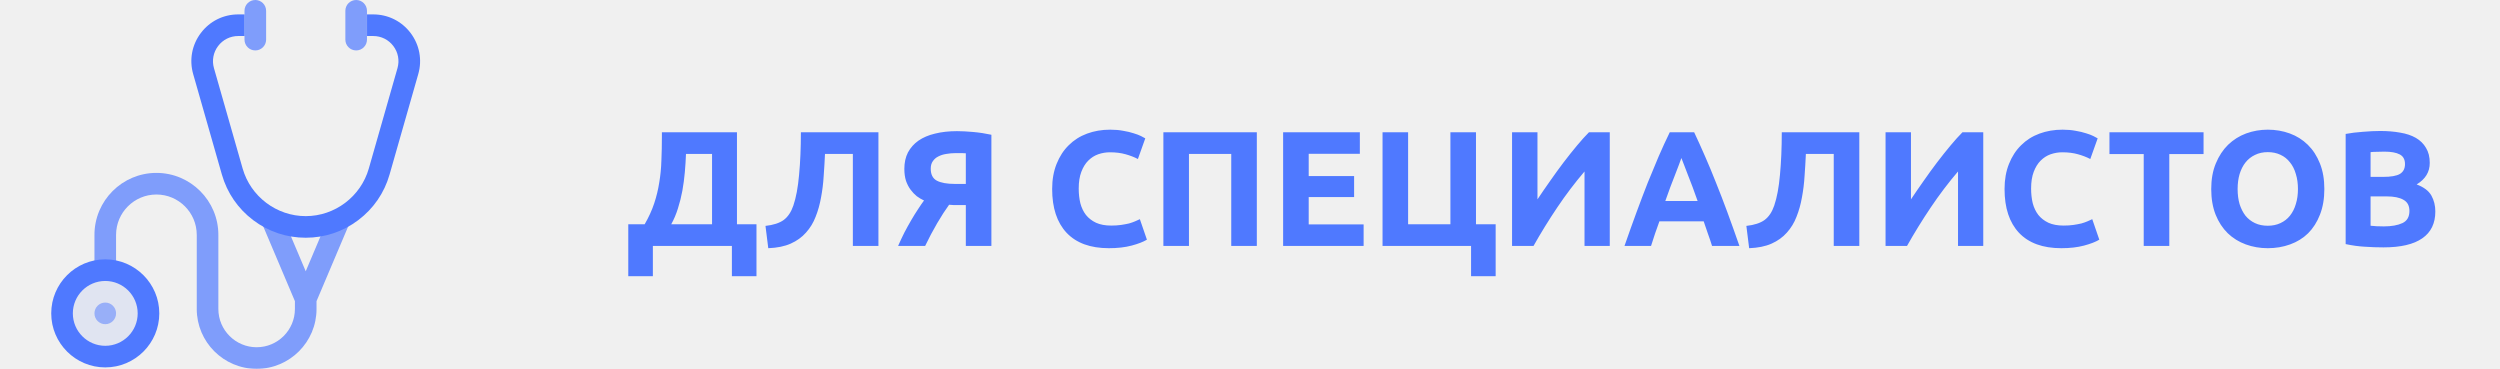
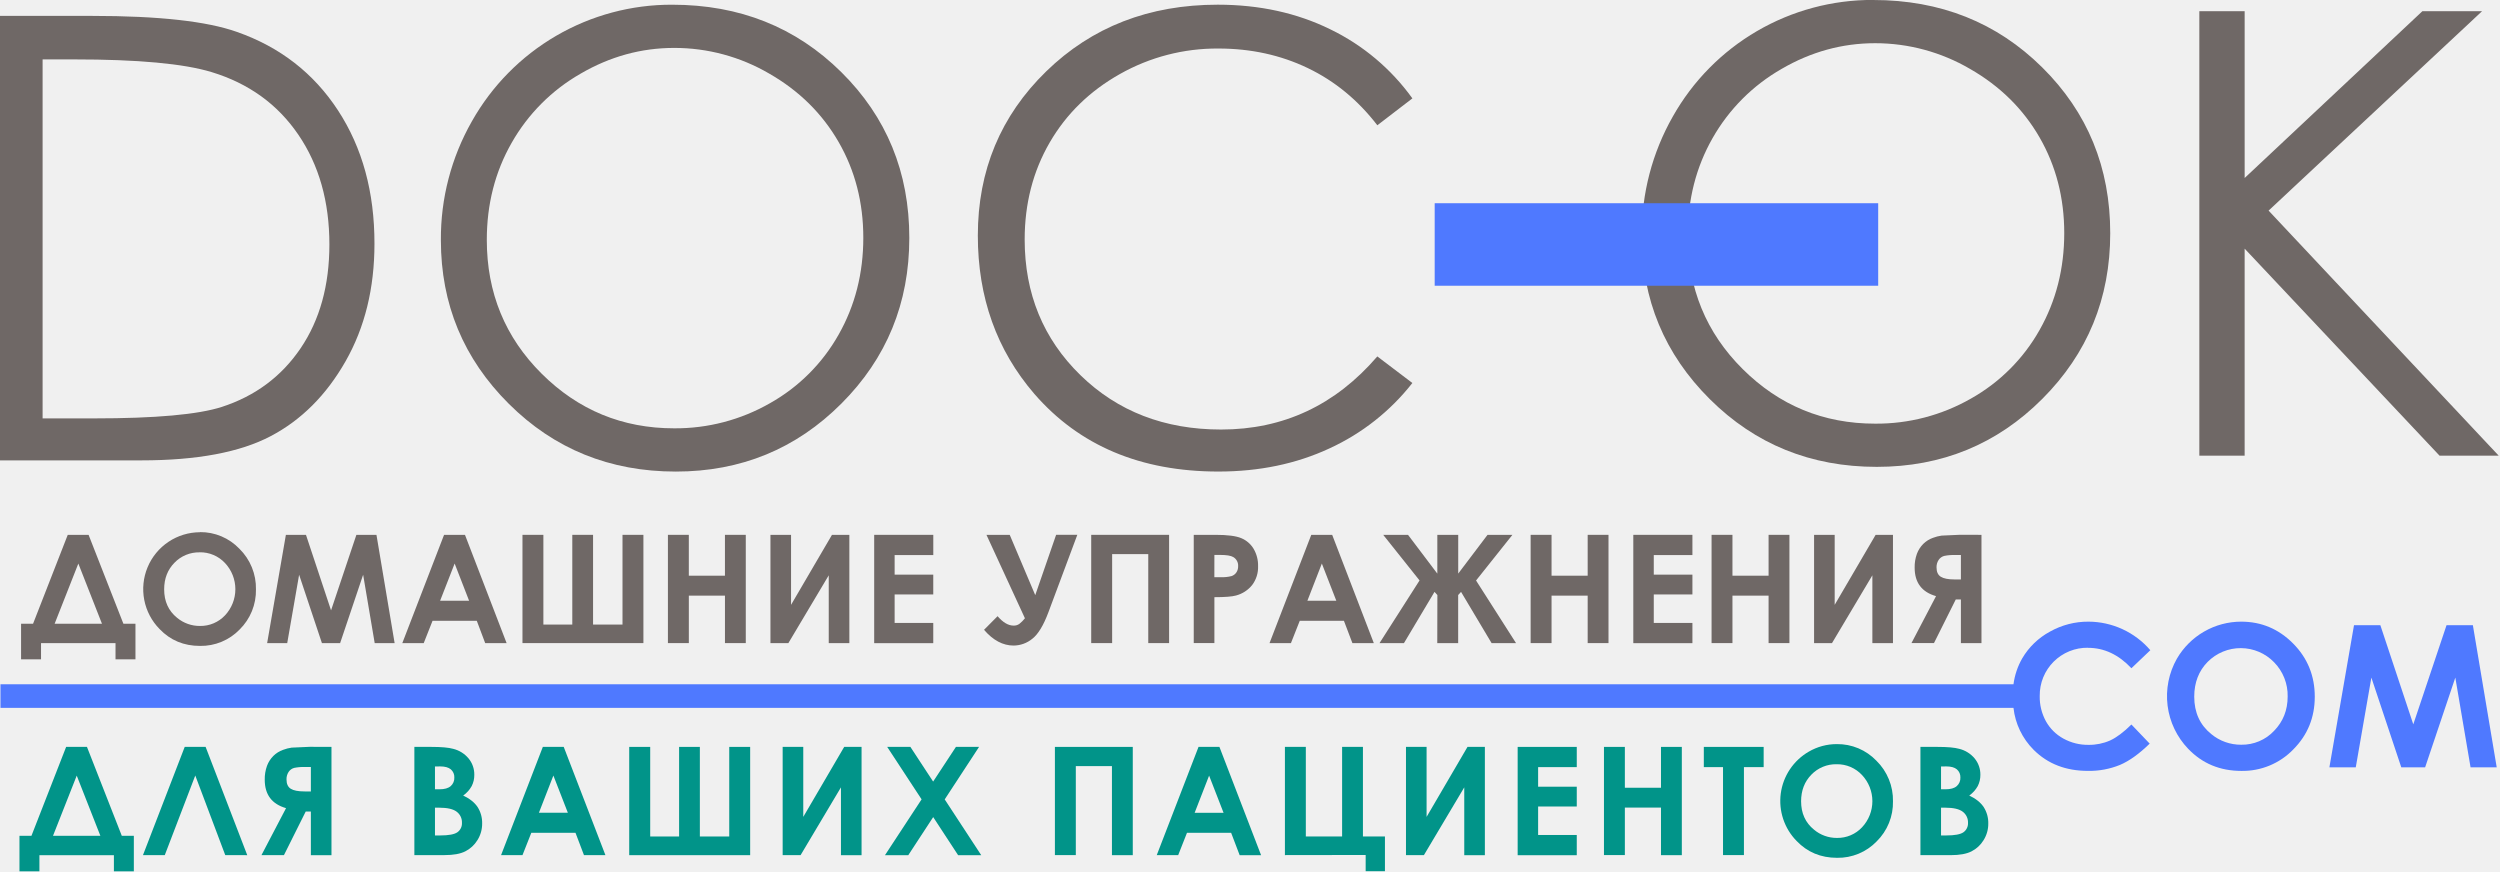
- <svg xmlns="http://www.w3.org/2000/svg" width="244" height="36" viewBox="0 0 244 36" fill="none">
+ <svg xmlns="http://www.w3.org/2000/svg" width="1730" height="603" viewBox="0 0 1730 603" fill="none">
  <g clip-path="url(#clip0)">
-     <path opacity="0.7" d="M11.328 26.367V22.922C11.328 20.751 13.095 18.984 15.266 18.984C17.437 18.984 19.203 20.751 19.203 22.922V30.155C19.203 33.378 21.825 36 25.048 36C28.271 36 30.893 33.378 30.893 30.155V29.394L34.119 21.78L32.177 20.957L29.838 26.476L27.5 20.957L25.558 21.78L28.784 29.394V30.155C28.784 32.215 27.108 33.891 25.048 33.891C22.988 33.891 21.312 32.215 21.312 30.155V22.922C21.312 19.588 18.6 16.875 15.266 16.875C11.931 16.875 9.219 19.588 9.219 22.922V26.367H11.328Z" fill="#4F79FF" />
-     <path d="M35.822 1.406H36.428C37.875 1.406 39.205 2.069 40.076 3.224C40.948 4.38 41.22 5.841 40.822 7.232L38.023 17.03C37.511 18.823 36.453 20.364 34.964 21.487C33.476 22.61 31.703 23.203 29.838 23.203C27.974 23.203 26.201 22.61 24.713 21.487C23.224 20.364 22.166 18.823 21.654 17.03L18.855 7.232C18.457 5.841 18.729 4.38 19.601 3.224C20.472 2.069 21.802 1.406 23.249 1.406H23.867V3.516H23.249C22.47 3.516 21.754 3.872 21.285 4.495C20.815 5.117 20.669 5.903 20.883 6.653L23.682 16.45C24.463 19.184 26.995 21.094 29.838 21.094C32.682 21.094 35.214 19.184 35.995 16.45L38.794 6.653C39.008 5.903 38.862 5.117 38.392 4.495C37.923 3.872 37.207 3.516 36.428 3.516H35.822L35.822 1.406Z" fill="#4F79FF" />
-     <path opacity="0.7" d="M24.918 4.922C24.335 4.922 23.863 4.45 23.863 3.867V1.055C23.863 0.472 24.335 0 24.918 0C25.5 0 25.973 0.472 25.973 1.055V3.867C25.973 4.45 25.5 4.922 24.918 4.922Z" fill="#4F79FF" />
-     <path opacity="0.7" d="M34.762 4.922C34.179 4.922 33.707 4.45 33.707 3.867V1.055C33.707 0.472 34.179 0 34.762 0C35.344 0 35.816 0.472 35.816 1.055V3.867C35.816 4.45 35.344 4.922 34.762 4.922Z" fill="#4F79FF" />
-     <path opacity="0.1" d="M10.273 34.805C12.603 34.805 14.492 32.916 14.492 30.586C14.492 28.256 12.603 26.367 10.273 26.367C7.943 26.367 6.055 28.256 6.055 30.586C6.055 32.916 7.943 34.805 10.273 34.805Z" fill="#4F79FF" />
-     <path d="M10.273 35.859C7.366 35.859 5 33.494 5 30.586C5 27.678 7.366 25.312 10.273 25.312C13.181 25.312 15.547 27.678 15.547 30.586C15.547 33.494 13.181 35.859 10.273 35.859ZM10.273 27.422C8.529 27.422 7.109 28.841 7.109 30.586C7.109 32.331 8.529 33.75 10.273 33.75C12.018 33.75 13.438 32.331 13.438 30.586C13.438 28.841 12.018 27.422 10.273 27.422Z" fill="#4F79FF" />
-     <path opacity="0.5" d="M10.273 31.641C10.856 31.641 11.328 31.168 11.328 30.586C11.328 30.003 10.856 29.531 10.273 29.531C9.691 29.531 9.219 30.003 9.219 30.586C9.219 31.168 9.691 31.641 10.273 31.641Z" fill="#4F79FF" />
+     <path d="M0 318.59V11H63.78C109.78 11 143.167 14.693 163.94 22.08C193.773 32.533 217.107 50.657 233.94 76.45C250.773 102.243 259.17 132.98 259.13 168.66C259.13 199.48 252.463 226.597 239.13 250.01C225.797 273.423 208.503 290.703 187.25 301.85C166.003 313.01 136.207 318.587 97.86 318.58L0 318.59ZM29.48 289.53H65.03C107.55 289.53 137.033 286.883 153.48 281.59C176.62 274.07 194.813 260.523 208.06 240.95C221.307 221.377 227.933 197.457 227.94 169.19C227.94 139.523 220.76 114.17 206.4 93.13C192.04 72.09 172.04 57.673 146.4 49.88C127.167 44.027 95.453 41.103 51.26 41.11H29.48V289.53Z" fill="#6F6866" />
+     <path d="M465.16 3.26C511.747 3.26 550.747 18.803 582.16 49.89C613.573 80.977 629.267 119.243 629.24 164.69C629.24 209.723 613.573 247.92 582.24 279.28C550.907 310.64 512.717 326.323 467.67 326.33C422.05 326.33 383.547 310.717 352.16 279.49C320.773 248.263 305.083 210.483 305.09 166.15C304.892 137.349 312.287 109.004 326.53 83.97C340.362 59.395 360.503 38.958 384.874 24.77C409.244 10.582 436.96 3.156 465.16 3.26ZM466.52 33.16C443.76 33.16 422.187 39.093 401.8 50.96C381.871 62.345 365.376 78.888 354.05 98.85C342.59 118.93 336.863 141.32 336.87 166.02C336.87 202.58 349.537 233.45 374.87 258.63C400.203 283.81 430.75 296.4 466.51 296.4C489.753 296.565 512.625 290.571 532.8 279.03C552.705 267.858 569.152 251.425 580.34 231.53C591.72 211.443 597.41 189.11 597.41 164.53C597.41 140.13 591.72 118.053 580.34 98.3C568.96 78.546 552.937 62.75 532.27 50.91C512.32 39.255 489.625 33.129 466.52 33.16V33.16Z" fill="#6F6866" />
+     <path d="M977.37 68.08L953.11 86.69C939.73 69.27 923.663 56.064 904.91 47.07C886.157 38.077 865.56 33.58 843.12 33.58C819.239 33.407 795.73 39.499 774.94 51.25C754.027 63.037 737.823 78.86 726.33 98.72C714.837 118.58 709.083 140.914 709.07 165.72C709.07 203.22 721.93 234.514 747.65 259.6C773.37 284.687 805.817 297.234 844.99 297.24C888.07 297.24 924.107 280.374 953.1 246.64L977.36 265.04C962.11 284.491 942.429 300.013 919.96 310.31C897.033 320.977 871.417 326.31 843.11 326.31C789.303 326.31 746.857 308.397 715.77 272.57C689.697 242.33 676.66 205.807 676.66 163C676.66 117.967 692.447 80.084 724.02 49.35C755.593 18.617 795.15 3.247 842.69 3.24C871.41 3.24 897.34 8.907 920.48 20.24C943.13 31.202 962.685 47.646 977.37 68.08Z" fill="#6F6866" />
+     <path d="M1296.2 6.33448e-05C1342.79 6.33448e-05 1381.79 15.543 1413.2 46.63C1444.61 77.717 1460.31 115.983 1460.28 161.43C1460.28 206.463 1444.61 244.66 1413.28 276.02C1381.95 307.38 1343.76 323.063 1298.73 323.07C1253.11 323.07 1214.61 307.457 1183.22 276.23C1151.83 245.003 1136.13 207.21 1136.12 162.85C1135.93 134.048 1143.33 105.705 1157.57 80.67C1171.4 56.095 1191.54 35.659 1215.91 21.47C1240.28 7.282 1268 -0.144 1296.2 -0.04V6.33448e-05ZM1297.56 29.9C1274.8 29.9 1253.23 35.833 1232.84 47.7C1212.91 59.095 1196.41 75.648 1185.08 95.62C1173.65 115.7 1167.94 138.09 1167.94 162.79C1167.94 199.35 1180.61 230.22 1205.94 255.4C1231.27 280.58 1261.82 293.17 1297.58 293.17C1320.81 293.347 1343.67 287.371 1363.84 275.85C1383.75 264.679 1400.2 248.246 1411.39 228.35C1422.76 208.263 1428.45 185.93 1428.46 161.35C1428.46 136.937 1422.77 114.857 1411.39 95.11C1400.01 75.363 1383.99 59.567 1363.32 47.72C1343.37 36.039 1320.67 29.888 1297.56 29.9V29.9Z" fill="#6F6866" />
+     <path d="M1521.94 7.74H1553.3V123.17L1676.3 7.74H1717.6L1569.86 145.74L1729.1 315.32H1688.16L1553.29 172.06V315.33H1521.94V7.74Z" fill="#6F6866" />
+     <path d="M1299.71 140.63H992.8V197.73H1299.71V140.63Z" fill="#4F79FF" />
+     <path d="M46.88 370.11H61.3L85.4 431.64H93.74V456.24H79.94V445.03H28.39V456.24H14.58V431.64H22.87L46.88 370.11ZM54.21 389.98L37.8 431.64H70.57L54.21 389.98Z" fill="#6F6866" />
+     <path d="M138.33 368.22C143.434 368.162 148.495 369.154 153.198 371.136C157.902 373.118 162.147 376.047 165.67 379.74C169.393 383.398 172.329 387.779 174.298 392.613C176.267 397.446 177.228 402.632 177.12 407.85C177.225 413.002 176.277 418.121 174.336 422.894C172.395 427.667 169.501 431.994 165.83 435.61C162.286 439.281 158.024 442.184 153.311 444.138C148.597 446.093 143.532 447.057 138.43 446.97C127.183 446.97 117.85 443.08 110.43 435.3C104.99 429.778 101.301 422.773 99.825 415.163C98.35 407.553 99.154 399.677 102.137 392.522C105.12 385.367 110.148 379.251 116.592 374.943C123.036 370.634 130.608 368.323 138.36 368.3L138.33 368.22ZM138.18 382.22C134.923 382.148 131.686 382.753 128.675 383.998C125.665 385.242 122.945 387.099 120.69 389.45C115.963 394.277 113.6 400.407 113.6 407.84C113.6 416.127 116.573 422.68 122.52 427.5C126.985 431.214 132.623 433.219 138.43 433.16C141.664 433.207 144.872 432.578 147.849 431.314C150.826 430.05 153.507 428.179 155.72 425.82C160.317 420.916 162.874 414.447 162.874 407.725C162.874 401.004 160.317 394.534 155.72 389.63C153.48 387.231 150.761 385.328 147.74 384.045C144.719 382.762 141.462 382.126 138.18 382.18V382.22Z" fill="#6F6866" />
+     <path d="M197.83 370.11H211.73L229.09 422.37L246.62 370.11H260.51L273.08 445.03H259.29L251.29 397.72L235.37 445.03H222.77L206.99 397.72L198.76 445.03H184.86L197.83 370.11Z" fill="#6F6866" />
+     <path d="M307.29 370.11H321.76L350.57 445.03H335.75L329.94 429.6H299.32L293.22 445.03H278.4L307.29 370.11ZM314.61 389.97L304.56 415.7H324.61L314.61 389.97Z" fill="#6F6866" />
+     <path d="M396.03 432.2V370.11H410.4V432.2H430.77V370.11H445.24V445.03H361.55V370.11H376.02V432.2H396.03Z" fill="#6F6866" />
+     <path d="M462.2 370.11H476.66V398.38H501.66V370.11H516.08V445.03H501.67V412.18H476.67V445.03H462.2V370.11Z" fill="#6F6866" />
+     <path d="M587.75 370.11V445.03H573.49V398.12L545.55 445.03H533.15V370.11H547.41V418.55L575.73 370.11H587.75Z" fill="#6F6866" />
+     <path d="M604.94 370.11H645.84V384.11H619.08V397.65H645.82V411.36H619.08V431.07H645.82V445.07H604.94V370.11Z" fill="#6F6866" />
+     <path d="M709.25 427.85L682.63 370.12H698.73L716.39 411.85L730.84 370.07H745.51L725.51 423.66C722.083 432.82 718.353 438.953 714.32 442.06C710.683 445.031 706.145 446.677 701.45 446.73C694.037 446.73 687.203 443.096 680.95 435.83L690.32 426.4C694.06 430.746 697.75 432.92 701.39 432.92C702.818 432.976 704.225 432.557 705.39 431.73C706.825 430.593 708.12 429.29 709.25 427.85Z" fill="#6F6866" />
+     <path d="M755.12 370.11H809.01V445.03H794.6V383.45H769.6V445.03H755.12V370.11Z" fill="#6F6866" />
+     <path d="M826.07 370.11H841.2C849.38 370.11 855.28 370.867 858.9 372.38C862.464 373.844 865.465 376.413 867.46 379.71C869.625 383.381 870.71 387.589 870.59 391.85C870.752 396.525 869.305 401.114 866.49 404.85C863.646 408.385 859.746 410.919 855.36 412.08C852.613 412.86 847.613 413.25 840.36 413.25V444.98H826.07V370.11ZM840.33 399.4H844.87C847.372 399.525 849.877 399.265 852.3 398.63C853.641 398.164 854.796 397.277 855.59 396.1C856.417 394.833 856.836 393.342 856.79 391.83C856.873 390.567 856.602 389.306 856.008 388.188C855.415 387.07 854.522 386.139 853.43 385.5C851.8 384.5 848.77 384.01 844.36 384.01H840.36L840.33 399.4Z" fill="#6F6866" />
+     <path d="M907.4 370.11H921.87L950.68 445.03H935.86L930 429.6H899.43L893.33 445.03H878.51L907.4 370.11ZM914.72 389.97L904.72 415.7H924.72L914.72 389.97Z" fill="#6F6866" />
+     <path d="M994.67 411.77L992.67 409.59L971.54 445.03H954.63L982.32 401.66L957.18 370.11H974.35L994.63 396.95V370.11H1009.09V396.92L1029.37 370.11H1046.59L1021.43 401.71L1049.09 445.03H1032.18L1011.05 409.59L1009.05 411.77V445.03H994.59L994.67 411.77Z" fill="#6F6866" />
+     <path d="M1059.2 370.11H1073.67V398.38H1098.67V370.11H1113.08V445.03H1098.67V412.18H1073.67V445.03H1059.2V370.11Z" fill="#6F6866" />
+     <path d="M1130.25 370.11H1171.15V384.11H1144.41V397.65H1171.15V411.36H1144.41V431.07H1171.15V445.07H1130.25V370.11Z" fill="#6F6866" />
+     <path d="M1184.4 370.11H1198.86V398.38H1223.86V370.11H1238.28V445.03H1223.86V412.18H1198.86V445.03H1184.4V370.11Z" fill="#6F6866" />
+     <path d="M1309.94 370.11V445.03H1295.68V398.12L1267.74 445.03H1255.34V370.11H1269.6V418.55L1297.94 370.11H1309.94Z" fill="#6F6866" />
+     <path d="M1371.18 370.11V445.03H1356.94V414.85H1353.38L1338.32 445H1322.74L1339.74 412.52C1329.87 409.72 1324.94 403.163 1324.94 392.85C1324.87 389.589 1325.39 386.343 1326.49 383.27C1327.45 380.678 1328.96 378.324 1330.91 376.37C1332.8 374.502 1335.08 373.074 1337.58 372.19C1339.51 371.445 1341.53 370.925 1343.58 370.64C1345.07 370.513 1349.22 370.327 1356.04 370.08L1371.18 370.11ZM1356.94 400.98V384.07H1353.03C1350.46 383.978 1347.89 384.19 1345.37 384.7C1343.81 385.133 1342.46 386.108 1341.55 387.45C1340.53 388.995 1340.02 390.82 1340.08 392.67C1340.08 395.763 1341.08 397.92 1343.08 399.14C1345.08 400.36 1348.19 400.98 1352.52 400.98H1356.94Z" fill="#6F6866" />
+     <path d="M45.77 516.85H60.18L84.28 578.38H92.62V602.98H78.82V591.78H27.27V602.98H13.47V578.38H21.76L45.77 516.85ZM53.1 536.72L36.68 578.38H69.46L53.1 536.72Z" fill="#019489" />
+     <path d="M155.87 591.73L135.13 536.64L114.03 591.73H98.94L127.82 516.85H142.29L171.1 591.78L155.87 591.73Z" fill="#019489" />
+     <path d="M229.38 516.85V591.78H215.12V561.57H211.56L196.5 591.73H180.94L197.94 559.24C188.113 556.42 183.2 549.863 183.2 539.57C183.129 536.312 183.654 533.069 184.75 530C185.705 527.403 187.213 525.046 189.17 523.09C191.063 521.228 193.339 519.801 195.84 518.91C197.774 518.164 199.787 517.644 201.84 517.36C203.333 517.233 207.487 517.046 214.3 516.8L229.38 516.85ZM215.12 547.72V530.76H211.21C208.637 530.668 206.063 530.88 203.54 531.39C201.984 531.825 200.633 532.8 199.73 534.14C198.715 535.687 198.202 537.51 198.26 539.36C198.26 542.46 199.26 544.61 201.21 545.83C203.16 547.05 206.32 547.67 210.65 547.67L215.12 547.72Z" fill="#019489" />
+     <path d="M286.74 591.73V516.85H298.52C305.36 516.85 310.35 517.29 313.52 518.17C317.705 519.177 321.456 521.501 324.22 524.8C326.878 528.001 328.297 532.05 328.22 536.21C328.257 538.904 327.639 541.567 326.42 543.97C324.973 546.568 322.96 548.807 320.53 550.52C325.077 552.66 328.41 555.327 330.53 558.52C332.664 561.907 333.749 565.848 333.65 569.85C333.689 573.923 332.557 577.921 330.39 581.37C328.357 584.703 325.43 587.399 321.94 589.15C318.507 590.87 313.763 591.73 307.71 591.73H286.74ZM301 530.4V546.19H304.12C307.6 546.19 310.183 545.46 311.87 544C312.718 543.257 313.387 542.33 313.825 541.291C314.263 540.252 314.46 539.127 314.4 538C314.445 536.949 314.252 535.902 313.837 534.936C313.421 533.97 312.793 533.11 312 532.42C310.4 531.053 307.96 530.367 304.68 530.36L301 530.4ZM301 558.92V578.13H304.58C310.5 578.13 314.5 577.38 316.58 575.88C317.598 575.14 318.415 574.156 318.954 573.019C319.494 571.881 319.74 570.627 319.67 569.37C319.726 567.897 319.425 566.432 318.793 565.1C318.161 563.768 317.217 562.608 316.04 561.72C313.62 559.86 309.603 558.927 303.99 558.92H301Z" fill="#019489" />
+     <path d="M375.64 516.85H390.1L418.94 591.73H404.1L398.24 576.29H367.67L361.57 591.73H346.75L375.64 516.85ZM382.94 536.67L372.94 562.39H392.94L382.94 536.67Z" fill="#019489" />
+     <path d="M469.94 578.85V516.85H484.3V578.85H504.64V516.85H519.11V591.78H435.42V516.85H449.94V578.85H469.94Z" fill="#019489" />
+     <path d="M596.2 516.85V591.78H581.94V544.85L554 591.77H541.6V516.85H555.86V565.29L584.18 516.85H596.2Z" fill="#019489" />
+     <path d="M613.94 516.85H629.99L645.73 540.85L661.51 516.85H677.51L653.74 553.18L679.01 591.78H663.01L645.77 565.43L628.53 591.78H612.4L637.74 553.15L613.94 516.85Z" fill="#019489" />
+     <path d="M729.99 516.85H783.88V591.78H769.46V530.15H744.46V591.73H729.99V516.85Z" fill="#019489" />
+     <path d="M829.38 516.85H843.84L872.66 591.78H857.84L851.94 576.29H821.4L815.31 591.73H800.48L829.38 516.85ZM836.7 536.72L826.7 562.44H846.7L836.7 536.72Z" fill="#019489" />
+     <path d="M889.16 591.73V516.85H903.63V578.85H928.74V516.85H943.15V578.85H958.38V602.85H945.04V591.65L889.16 591.73Z" fill="#019489" />
+     <path d="M1027.53 516.85V591.78H1013.27V544.85L985.33 591.77H972.94V516.85H987.2V565.29L1015.51 516.85H1027.53Z" fill="#019489" />
+     <path d="M1050.22 516.85H1091.12V530.85H1064.38V544.4H1091.12V558.1H1064.38V577.81H1091.12V591.81H1050.22V516.85Z" fill="#019489" />
+     <path d="M1109.94 516.85H1124.4V545.12H1149.4V516.85H1163.82V591.78H1149.4V558.85H1124.4V591.71H1109.94V516.85Z" fill="#019489" />
+     <path d="M1179.04 516.85H1220.45V530.85H1206.8V591.72H1192.33V530.85H1179.04V516.85Z" fill="#019489" />
+     <path d="M1271.13 514.92C1276.23 514.862 1281.3 515.853 1286 517.833C1290.71 519.813 1294.95 522.739 1298.48 526.43C1302.2 530.081 1305.13 534.453 1307.1 539.278C1309.08 544.103 1310.04 549.279 1309.94 554.49C1310.05 559.642 1309.1 564.761 1307.16 569.535C1305.22 574.308 1302.32 578.635 1298.65 582.25C1295.11 585.92 1290.85 588.823 1286.14 590.777C1281.42 592.731 1276.36 593.696 1271.26 593.61C1260.01 593.61 1250.68 589.723 1243.26 581.95C1239.04 577.661 1235.87 572.464 1233.97 566.758C1232.07 561.052 1231.5 554.987 1232.3 549.027C1233.11 543.068 1235.27 537.371 1238.61 532.373C1241.96 527.375 1246.4 523.208 1251.6 520.19C1257.52 516.717 1264.27 514.897 1271.13 514.92ZM1270.94 528.85C1267.68 528.78 1264.45 529.387 1261.44 530.632C1258.43 531.876 1255.71 533.731 1253.45 536.08C1248.73 540.913 1246.37 547.043 1246.36 554.47C1246.36 562.757 1249.34 569.31 1255.29 574.13C1259.75 577.877 1265.41 579.905 1271.24 579.85C1274.47 579.896 1277.68 579.267 1280.65 578.003C1283.63 576.739 1286.31 574.868 1288.52 572.51C1293.12 567.609 1295.69 561.138 1295.69 554.415C1295.69 547.691 1293.12 541.221 1288.52 536.32C1286.28 533.91 1283.55 532 1280.53 530.713C1277.5 529.426 1274.23 528.791 1270.94 528.85V528.85Z" fill="#019489" />
+     <path d="M1328.94 591.73V516.85H1340.71C1347.55 516.85 1352.55 517.29 1355.71 518.17C1359.9 519.177 1363.65 521.501 1366.42 524.8C1369.07 528.003 1370.49 532.051 1370.42 536.21C1370.45 538.905 1369.83 541.568 1368.61 543.97C1367.16 546.566 1365.16 548.804 1362.73 550.52C1367.27 552.66 1370.6 555.327 1372.73 558.52C1374.89 561.917 1375.99 565.877 1375.89 569.9C1375.93 573.975 1374.79 577.974 1372.62 581.42C1370.6 584.743 1367.68 587.431 1364.21 589.18C1360.78 590.9 1356.04 591.76 1349.98 591.76L1328.94 591.73ZM1343.2 530.4V546.19H1346.32C1349.79 546.19 1352.38 545.46 1354.06 544C1354.91 543.257 1355.58 542.33 1356.02 541.291C1356.45 540.252 1356.65 539.127 1356.59 538C1356.63 536.949 1356.44 535.902 1356.03 534.936C1355.61 533.97 1354.98 533.11 1354.19 532.42C1352.59 531.053 1350.15 530.367 1346.88 530.36L1343.2 530.4ZM1343.2 558.92V578.13H1346.77C1352.7 578.13 1356.7 577.38 1358.77 575.88C1359.79 575.14 1360.6 574.156 1361.14 573.019C1361.68 571.881 1361.93 570.627 1361.86 569.37C1361.92 567.897 1361.62 566.432 1360.98 565.1C1360.35 563.768 1359.41 562.608 1358.23 561.72C1355.81 559.86 1351.81 558.927 1346.23 558.92H1343.2Z" fill="#019489" />
+     <path d="M1444.94 448.3C1456.07 448.3 1466.07 453.007 1474.94 462.42L1488.03 449.94C1482.73 443.762 1476.15 438.799 1468.76 435.389C1461.36 431.979 1453.32 430.202 1445.18 430.18C1435.83 430.133 1426.62 432.529 1418.48 437.13C1410.57 441.414 1403.98 447.772 1399.42 455.52C1396.23 461.061 1394.16 467.178 1393.33 473.52H0.33V489.85H1393.33C1394.55 500.853 1399.49 511.109 1407.33 518.92C1417.06 528.607 1429.57 533.453 1444.86 533.46C1452.44 533.592 1459.97 532.191 1466.99 529.34C1473.45 526.6 1480.31 521.683 1487.58 514.59L1474.94 501.36C1469.55 506.693 1464.61 510.387 1460.12 512.44C1455.43 514.494 1450.34 515.517 1445.22 515.44C1439.15 515.516 1433.17 514.017 1427.85 511.09C1422.77 508.314 1418.57 504.153 1415.76 499.09C1412.84 493.74 1411.37 487.722 1411.49 481.63C1411.43 477.227 1412.25 472.855 1413.9 468.775C1415.56 464.695 1418.02 460.988 1421.13 457.875C1424.25 454.761 1427.95 452.305 1432.03 450.65C1436.12 448.995 1440.49 448.175 1444.89 448.24L1444.94 448.3Z" fill="#4F79FF" />
+     <path d="M1550.87 430.18C1541.86 430.191 1533 432.568 1525.2 437.073C1517.39 441.577 1510.9 448.052 1506.38 455.85C1500.81 465.696 1498.56 477.077 1499.97 488.303C1501.38 499.528 1506.37 509.999 1514.21 518.16C1523.98 528.36 1536.24 533.463 1551 533.47C1557.7 533.591 1564.36 532.329 1570.55 529.764C1576.75 527.199 1582.35 523.385 1587 518.56C1596.88 508.62 1601.82 496.474 1601.82 482.12C1601.82 467.64 1596.82 455.363 1586.82 445.29C1576.82 435.217 1564.84 430.18 1550.87 430.18ZM1573.69 505.72C1570.79 508.817 1567.27 511.273 1563.36 512.931C1559.45 514.589 1555.24 515.413 1551 515.35C1543.38 515.435 1535.98 512.804 1530.13 507.93C1522.32 501.597 1518.42 492.994 1518.41 482.12C1518.41 472.36 1521.51 464.317 1527.72 457.99C1530.73 454.962 1534.32 452.564 1538.27 450.935C1542.22 449.306 1546.45 448.478 1550.72 448.5C1554.99 448.523 1559.22 449.394 1563.15 451.065C1567.08 452.735 1570.64 455.171 1573.62 458.23C1576.7 461.358 1579.13 465.072 1580.75 469.154C1582.37 473.235 1583.16 477.6 1583.06 481.99C1583.06 491.39 1579.94 499.3 1573.69 505.72Z" fill="#4F79FF" />
+     <path d="M1711.23 432.65H1693L1670 501.25L1647.21 432.65H1628.97L1611.94 530.99H1630.19L1640.99 468.89L1661.69 530.99H1678.19L1699.08 468.89L1709.63 530.99H1727.73L1711.23 432.65Z" fill="#4F79FF" />
  </g>
-   <path d="M61.32 21.888H62.92C63.315 21.205 63.624 20.528 63.848 19.856C64.072 19.184 64.237 18.501 64.344 17.808C64.461 17.115 64.531 16.4 64.552 15.664C64.584 14.928 64.6 14.155 64.6 13.344V12.912H71.928V21.888H73.832V26.96H71.432V24H63.72V26.96H61.32V21.888ZM66.952 15.024C66.931 15.6 66.893 16.192 66.84 16.8C66.787 17.408 66.707 18.011 66.6 18.608C66.493 19.195 66.349 19.771 66.168 20.336C65.997 20.891 65.779 21.408 65.512 21.888H69.496V15.024H66.952ZM80.519 15.024C80.487 15.739 80.444 16.459 80.391 17.184C80.348 17.899 80.263 18.592 80.135 19.264C80.017 19.936 79.841 20.565 79.607 21.152C79.383 21.739 79.068 22.256 78.663 22.704C78.268 23.152 77.772 23.509 77.175 23.776C76.577 24.043 75.847 24.192 74.983 24.224L74.711 22.048C75.479 21.963 76.071 21.771 76.487 21.472C76.903 21.163 77.217 20.693 77.431 20.064C77.697 19.285 77.884 18.283 77.991 17.056C78.108 15.819 78.167 14.437 78.167 12.912H85.735V24H83.239V15.024H80.519ZM93.288 14.944C92.968 14.944 92.658 14.971 92.36 15.024C92.072 15.067 91.816 15.147 91.592 15.264C91.368 15.371 91.186 15.525 91.048 15.728C90.909 15.92 90.84 16.165 90.84 16.464C90.84 17.029 91.037 17.419 91.432 17.632C91.837 17.845 92.434 17.952 93.224 17.952H94.264V14.96C94.136 14.949 93.997 14.944 93.848 14.944C93.698 14.944 93.512 14.944 93.288 14.944ZM93.4 12.8C93.848 12.8 94.37 12.827 94.968 12.88C95.576 12.933 96.173 13.024 96.76 13.152V24H94.264V20.016H93.496C93.357 20.016 93.224 20.016 93.096 20.016C92.968 20.016 92.813 20.005 92.632 19.984C92.28 20.464 91.89 21.067 91.464 21.792C91.048 22.507 90.658 23.243 90.296 24H87.656C87.848 23.563 88.05 23.131 88.264 22.704C88.488 22.277 88.712 21.872 88.936 21.488C89.16 21.104 89.378 20.752 89.592 20.432C89.805 20.101 90.002 19.813 90.184 19.568C89.949 19.461 89.714 19.323 89.48 19.152C89.256 18.971 89.053 18.757 88.872 18.512C88.69 18.267 88.541 17.979 88.424 17.648C88.317 17.307 88.264 16.917 88.264 16.48C88.264 15.872 88.381 15.339 88.616 14.88C88.861 14.421 89.202 14.037 89.64 13.728C90.088 13.419 90.626 13.189 91.256 13.04C91.896 12.88 92.61 12.8 93.4 12.8ZM108.227 24.224C106.424 24.224 105.048 23.723 104.099 22.72C103.16 21.717 102.691 20.293 102.691 18.448C102.691 17.531 102.835 16.715 103.123 16C103.411 15.275 103.805 14.667 104.307 14.176C104.808 13.675 105.405 13.296 106.099 13.04C106.792 12.784 107.544 12.656 108.355 12.656C108.824 12.656 109.251 12.693 109.635 12.768C110.019 12.832 110.355 12.912 110.643 13.008C110.931 13.093 111.171 13.184 111.363 13.28C111.555 13.376 111.693 13.451 111.779 13.504L111.059 15.52C110.717 15.339 110.317 15.184 109.859 15.056C109.411 14.928 108.899 14.864 108.323 14.864C107.939 14.864 107.56 14.928 107.187 15.056C106.824 15.184 106.499 15.392 106.211 15.68C105.933 15.957 105.709 16.32 105.539 16.768C105.368 17.216 105.283 17.76 105.283 18.4C105.283 18.912 105.336 19.392 105.443 19.84C105.56 20.277 105.741 20.656 105.987 20.976C106.243 21.296 106.573 21.552 106.979 21.744C107.384 21.925 107.875 22.016 108.451 22.016C108.813 22.016 109.139 21.995 109.427 21.952C109.715 21.909 109.971 21.861 110.195 21.808C110.419 21.744 110.616 21.675 110.787 21.6C110.957 21.525 111.112 21.456 111.251 21.392L111.939 23.392C111.587 23.605 111.091 23.797 110.451 23.968C109.811 24.139 109.069 24.224 108.227 24.224ZM122.666 12.912V24H120.17V15.024H116.042V24H113.546V12.912H122.666ZM125.233 24V12.912H132.721V15.008H127.729V17.184H132.161V19.232H127.729V21.904H133.089V24H125.233ZM144.056 21.888H145.976V26.96H143.576V24H134.936V12.912H137.432V21.888H141.56V12.912H144.056V21.888ZM147.577 24V12.912H150.057V19.456C150.441 18.88 150.852 18.283 151.289 17.664C151.726 17.035 152.164 16.432 152.601 15.856C153.049 15.269 153.486 14.72 153.913 14.208C154.34 13.696 154.729 13.264 155.081 12.912H157.113V24H154.649V16.736C153.71 17.835 152.825 19.003 151.993 20.24C151.161 21.477 150.388 22.731 149.673 24H147.577ZM167.095 24C166.977 23.616 166.844 23.221 166.695 22.816C166.556 22.411 166.417 22.005 166.279 21.6H161.959C161.82 22.005 161.676 22.411 161.527 22.816C161.388 23.221 161.26 23.616 161.143 24H158.551C158.967 22.805 159.361 21.701 159.735 20.688C160.108 19.675 160.471 18.72 160.823 17.824C161.185 16.928 161.537 16.08 161.879 15.28C162.231 14.469 162.593 13.68 162.967 12.912H165.351C165.713 13.68 166.071 14.469 166.423 15.28C166.775 16.08 167.127 16.928 167.479 17.824C167.841 18.72 168.209 19.675 168.583 20.688C168.956 21.701 169.351 22.805 169.767 24H167.095ZM164.103 15.424C164.049 15.584 163.969 15.803 163.863 16.08C163.756 16.357 163.633 16.677 163.495 17.04C163.356 17.403 163.201 17.803 163.031 18.24C162.871 18.677 162.705 19.136 162.535 19.616H165.687C165.516 19.136 165.351 18.677 165.191 18.24C165.031 17.803 164.876 17.403 164.727 17.04C164.588 16.677 164.465 16.357 164.359 16.08C164.252 15.803 164.167 15.584 164.103 15.424ZM176.253 15.024C176.221 15.739 176.178 16.459 176.125 17.184C176.082 17.899 175.997 18.592 175.869 19.264C175.752 19.936 175.576 20.565 175.341 21.152C175.117 21.739 174.802 22.256 174.397 22.704C174.002 23.152 173.506 23.509 172.909 23.776C172.312 24.043 171.581 24.192 170.717 24.224L170.445 22.048C171.213 21.963 171.805 21.771 172.221 21.472C172.637 21.163 172.952 20.693 173.165 20.064C173.432 19.285 173.618 18.283 173.725 17.056C173.842 15.819 173.901 14.437 173.901 12.912H181.469V24H178.973V15.024H176.253ZM184.03 24V12.912H186.51V19.456C186.894 18.88 187.305 18.283 187.742 17.664C188.179 17.035 188.617 16.432 189.054 15.856C189.502 15.269 189.939 14.72 190.366 14.208C190.793 13.696 191.182 13.264 191.534 12.912H193.566V24H191.102V16.736C190.163 17.835 189.278 19.003 188.446 20.24C187.614 21.477 186.841 22.731 186.126 24H184.03ZM201.18 24.224C199.377 24.224 198.001 23.723 197.052 22.72C196.113 21.717 195.644 20.293 195.644 18.448C195.644 17.531 195.788 16.715 196.076 16C196.364 15.275 196.758 14.667 197.26 14.176C197.761 13.675 198.358 13.296 199.052 13.04C199.745 12.784 200.497 12.656 201.308 12.656C201.777 12.656 202.204 12.693 202.588 12.768C202.972 12.832 203.308 12.912 203.596 13.008C203.884 13.093 204.124 13.184 204.316 13.28C204.508 13.376 204.646 13.451 204.732 13.504L204.012 15.52C203.67 15.339 203.27 15.184 202.812 15.056C202.364 14.928 201.852 14.864 201.276 14.864C200.892 14.864 200.513 14.928 200.14 15.056C199.777 15.184 199.452 15.392 199.164 15.68C198.886 15.957 198.662 16.32 198.492 16.768C198.321 17.216 198.236 17.76 198.236 18.4C198.236 18.912 198.289 19.392 198.396 19.84C198.513 20.277 198.694 20.656 198.94 20.976C199.196 21.296 199.526 21.552 199.932 21.744C200.337 21.925 200.828 22.016 201.404 22.016C201.766 22.016 202.092 21.995 202.38 21.952C202.668 21.909 202.924 21.861 203.148 21.808C203.372 21.744 203.569 21.675 203.74 21.6C203.91 21.525 204.065 21.456 204.204 21.392L204.892 23.392C204.54 23.605 204.044 23.797 203.404 23.968C202.764 24.139 202.022 24.224 201.18 24.224ZM215.067 12.912V15.04H211.723V24H209.227V15.04H205.883V12.912H215.067ZM218.392 18.448C218.392 18.992 218.456 19.483 218.584 19.92C218.722 20.357 218.914 20.736 219.16 21.056C219.416 21.365 219.725 21.605 220.088 21.776C220.45 21.947 220.866 22.032 221.336 22.032C221.794 22.032 222.205 21.947 222.568 21.776C222.941 21.605 223.25 21.365 223.496 21.056C223.752 20.736 223.944 20.357 224.072 19.92C224.21 19.483 224.28 18.992 224.28 18.448C224.28 17.904 224.21 17.413 224.072 16.976C223.944 16.528 223.752 16.149 223.496 15.84C223.25 15.52 222.941 15.275 222.568 15.104C222.205 14.933 221.794 14.848 221.336 14.848C220.866 14.848 220.45 14.939 220.088 15.12C219.725 15.291 219.416 15.536 219.16 15.856C218.914 16.165 218.722 16.544 218.584 16.992C218.456 17.429 218.392 17.915 218.392 18.448ZM226.856 18.448C226.856 19.397 226.712 20.235 226.424 20.96C226.146 21.675 225.762 22.277 225.272 22.768C224.781 23.248 224.194 23.611 223.512 23.856C222.84 24.101 222.114 24.224 221.336 24.224C220.578 24.224 219.864 24.101 219.192 23.856C218.52 23.611 217.933 23.248 217.432 22.768C216.93 22.277 216.536 21.675 216.248 20.96C215.96 20.235 215.816 19.397 215.816 18.448C215.816 17.499 215.965 16.667 216.264 15.952C216.562 15.227 216.962 14.619 217.464 14.128C217.976 13.637 218.562 13.269 219.224 13.024C219.896 12.779 220.6 12.656 221.336 12.656C222.093 12.656 222.808 12.779 223.48 13.024C224.152 13.269 224.738 13.637 225.24 14.128C225.741 14.619 226.136 15.227 226.424 15.952C226.712 16.667 226.856 17.499 226.856 18.448ZM232.632 24.144C232.024 24.144 231.416 24.123 230.808 24.08C230.211 24.048 229.587 23.963 228.936 23.824V13.072C229.448 12.976 230.008 12.907 230.616 12.864C231.224 12.811 231.79 12.784 232.312 12.784C233.016 12.784 233.662 12.837 234.248 12.944C234.846 13.04 235.358 13.211 235.784 13.456C236.211 13.701 236.542 14.027 236.776 14.432C237.022 14.827 237.144 15.317 237.144 15.904C237.144 16.789 236.718 17.488 235.864 18C236.568 18.267 237.048 18.629 237.304 19.088C237.56 19.547 237.688 20.064 237.688 20.64C237.688 21.803 237.262 22.677 236.408 23.264C235.566 23.851 234.307 24.144 232.632 24.144ZM231.368 19.168V22.032C231.55 22.053 231.747 22.069 231.96 22.08C232.174 22.091 232.408 22.096 232.664 22.096C233.411 22.096 234.014 21.989 234.472 21.776C234.931 21.563 235.16 21.168 235.16 20.592C235.16 20.08 234.968 19.717 234.584 19.504C234.2 19.28 233.651 19.168 232.936 19.168H231.368ZM231.368 17.264H232.584C233.352 17.264 233.902 17.168 234.232 16.976C234.563 16.773 234.728 16.453 234.728 16.016C234.728 15.568 234.558 15.253 234.216 15.072C233.875 14.891 233.374 14.8 232.712 14.8C232.499 14.8 232.27 14.805 232.024 14.816C231.779 14.816 231.56 14.827 231.368 14.848V17.264Z" fill="#4F79FF" />
  <defs>
    <clipPath id="clip0">
-       <rect width="36" height="36" fill="white" transform="translate(5)" />
+       <rect width="1729.05" height="602.93" fill="white" />
    </clipPath>
  </defs>
</svg>
